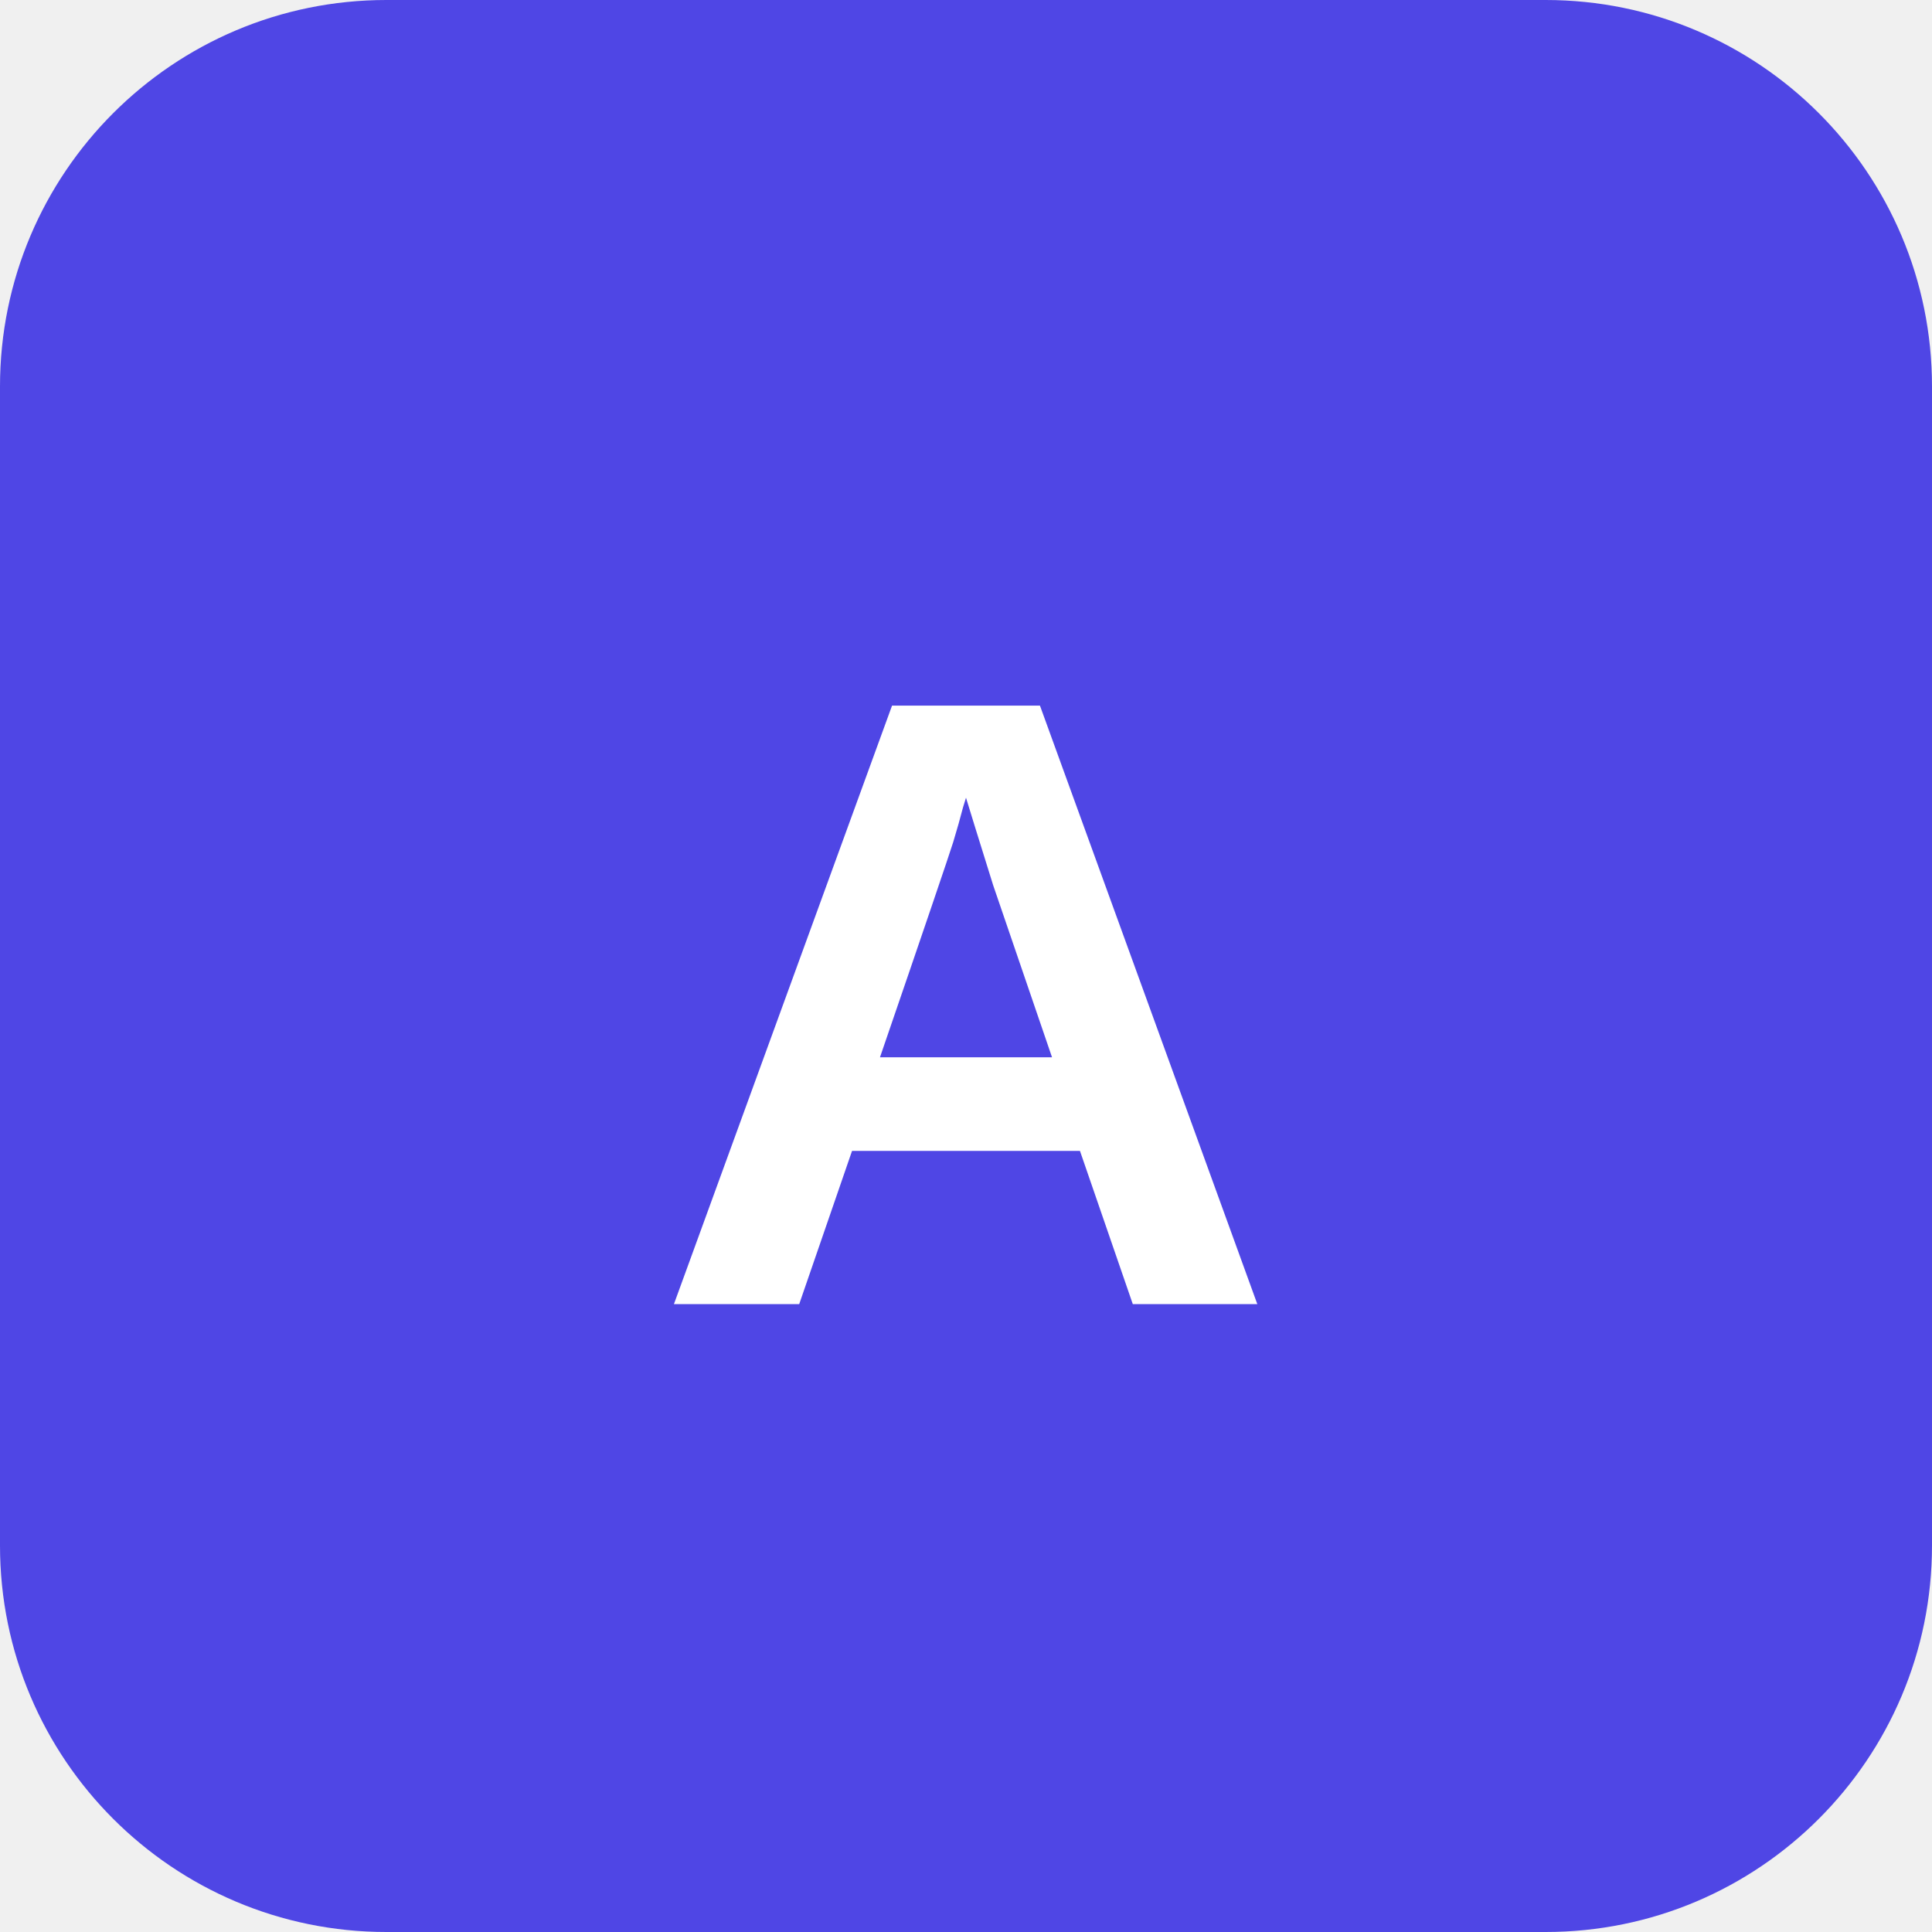
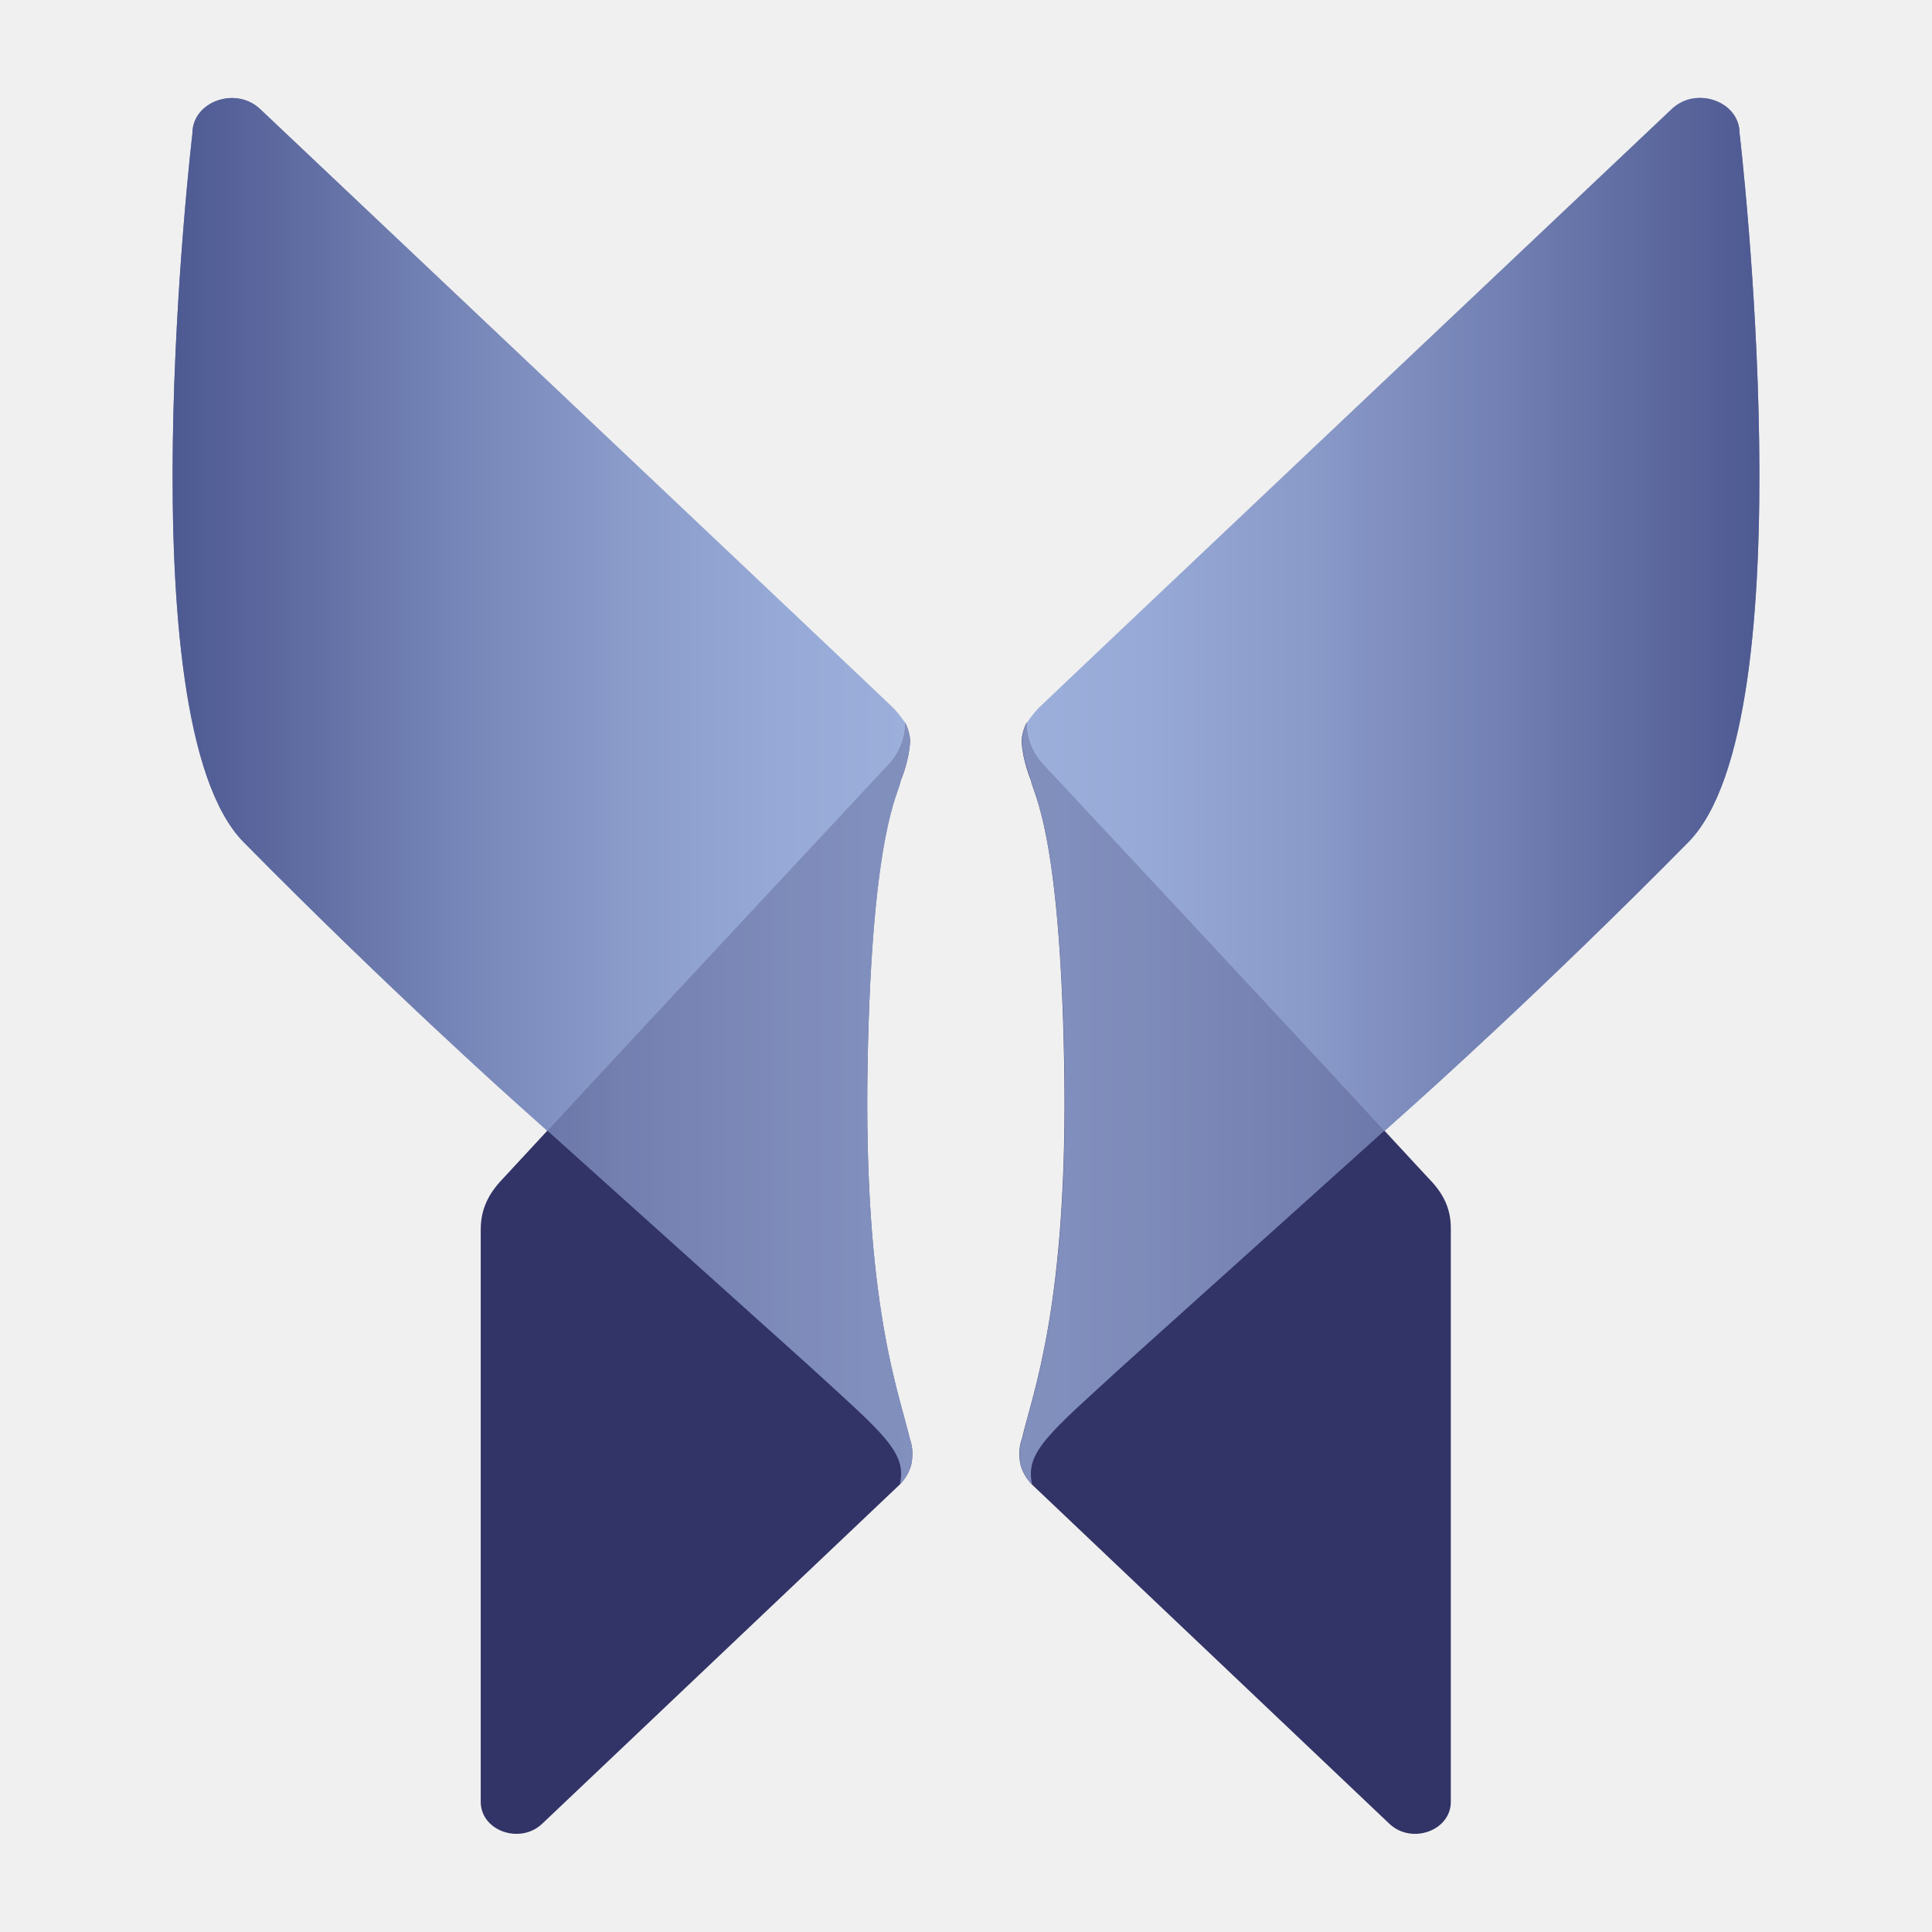
- <svg xmlns="http://www.w3.org/2000/svg" viewBox="0 0 40 40" width="40" height="40">
-   <rect width="40" height="40" rx="8" fill="#4F46E5" />
-   <text x="20" y="27" font-family="Arial, sans-serif" font-size="18" font-weight="bold" fill="white" text-anchor="middle">A</text>
+ <svg xmlns="http://www.w3.org/2000/svg" version="1.1" id="Ebene_1" x="0px" y="0px" viewBox="0 0 850.4 850.4" style="enable-background:new 0 0 850.4 850.4;" xml:space="preserve">
+   <style type="text/css">
+ 	.st0{fill:#323366;}
+ 	.st1{opacity:0.75;fill:url(#SVGID_1_);}
+ 	.st2{fill:url(#SVGID_2_);}
+ 	.st3{opacity:0.75;fill:url(#SVGID_3_);}
+ 	.st4{fill:url(#SVGID_4_);}
+ </style>
+   <g>
+     <g>
+       <path class="st0" d="M628.2,518l-18.8-20.3c-31.6-34.4-149.9-161.1-149.9-161.1c-4.3-4.5-7.5-10.9-7.5-18.6c-1,1.4-2.5,6-2.3,8.7    c0.6,8.7,4,16.6,4.1,16.8c0.8,5.8,12.7,21.3,14.6,123.9c2,107-14.1,146.2-18.5,165.6c-0.3,1.2-2,4.8-0.8,11.2    c0.5,2.6,1.8,4.7,1.9,4.9c0.3,0.5,0.6,1,0.9,1.5c1,1.4,2,2.6,2.2,2.7c0,0,0.1,0.1,0.1,0.1l157.4,149.4c9.8,9.2,27,3,27-9.7V541.3    C638.8,530.5,634,523.9,628.2,518z" />
+       <g>
+         <linearGradient id="SVGID_1_" gradientUnits="userSpaceOnUse" x1="448.813" y1="348.297" x2="774.397" y2="348.297">
+           <stop offset="4.795011e-08" style="stop-color:#9CAFDB" />
+           <stop offset="0.164" style="stop-color:#97A9D6" />
+           <stop offset="0.392" style="stop-color:#8999C8" />
+           <stop offset="0.655" style="stop-color:#717FB2" />
+           <stop offset="0.945" style="stop-color:#535F96" />
+           <stop offset="1" style="stop-color:#4D5991" />
+         </linearGradient>
+         <path class="st1" d="M494.8,600.7c-33.2,30.4-43.7,38.4-40.5,52.7c0,0.1-0.1,0-0.1-0.1c-0.2,0-1.2-1.2-2.2-2.7     c-0.3-0.5-0.7-1-0.9-1.5c-0.1-0.2-1.4-2.3-1.9-4.9c-1.2-6.4,0.5-10,0.8-11.2c4.3-19.3,20.5-58.6,18.5-165.6     c-2-102.6-13.9-118.1-14.6-123.9c0-0.2-3.5-8.1-4.1-16.8c-0.2-2.7,1.3-7.3,2.3-8.7c1.5-2.1,2.4-3.4,4.7-6     c1.8-2,279.1-264.1,279.1-264.1c10.7-10.1,29.8-3.3,29.8,10.7c0,0,30.5,258.1-22.6,311.9c-64.2,65.1-120.3,115.1-120.3,115.1     L494.8,600.7z" />
+         <linearGradient id="SVGID_2_" gradientUnits="userSpaceOnUse" x1="452.085" y1="270.463" x2="774.397" y2="270.463">
+           <stop offset="4.795011e-08" style="stop-color:#9CAFDB" />
+           <stop offset="0.164" style="stop-color:#97A9D6" />
+           <stop offset="0.392" style="stop-color:#8999C8" />
+           <stop offset="0.655" style="stop-color:#717FB2" />
+           <stop offset="0.945" style="stop-color:#535F96" />
+           <stop offset="1" style="stop-color:#4D5991" />
+         </linearGradient>
+         <path class="st2" d="M765.7,58.7c0-14-19-20.9-29.8-10.7c0,0-277.3,262.1-279.1,264.1c-2.3,2.6-3.2,3.8-4.7,6     c0,7.7,3.2,14.1,7.5,18.6c0,0,118.3,126.7,149.9,161.1v0l13.4-12c0,0,56.1-50,120.3-115.1C796.2,316.8,765.7,58.7,765.7,58.7z" />
+       </g>
+     </g>
+     <g>
+       <path class="st0" d="M222.1,518l18.8-20.3c31.6-34.4,149.9-161.1,149.9-161.1c4.3-4.5,7.5-10.9,7.5-18.6c1,1.4,2.5,6,2.3,8.7    c-0.6,8.7-4,16.6-4.1,16.8c-0.8,5.8-12.7,21.3-14.6,123.9c-2,107,14.1,146.2,18.5,165.6c0.3,1.2,2,4.8,0.8,11.2    c-0.5,2.6-1.8,4.7-1.9,4.9c-0.3,0.5-0.6,1-0.9,1.5c-1,1.4-2,2.6-2.2,2.7c0,0-0.1,0.1-0.1,0.1L238.6,802.8c-9.8,9.2-27,3-27-9.7    V541.3C211.6,530.5,216.4,523.9,222.1,518z" />
+       <g>
+         <linearGradient id="SVGID_3_" gradientUnits="userSpaceOnUse" x1="75.997" y1="348.297" x2="401.581" y2="348.297">
+           <stop offset="0" style="stop-color:#4D5991" />
+           <stop offset="5.486244e-02" style="stop-color:#535F96" />
+           <stop offset="0.344" style="stop-color:#717FB2" />
+           <stop offset="0.609" style="stop-color:#8999C8" />
+           <stop offset="0.836" style="stop-color:#97A9D6" />
+           <stop offset="1" style="stop-color:#9CAFDB" />
+         </linearGradient>
+         <path class="st3" d="M355.6,600.7c33.2,30.4,43.7,38.4,40.5,52.7c0,0.1,0.1,0,0.1-0.1c0.2,0,1.2-1.2,2.2-2.7     c0.3-0.5,0.7-1,0.9-1.5c0.1-0.2,1.4-2.3,1.9-4.9c1.2-6.4-0.5-10-0.8-11.2c-4.3-19.3-20.5-58.6-18.5-165.6     c2-102.6,13.9-118.1,14.6-123.9c0-0.2,3.5-8.1,4.1-16.8c0.2-2.7-1.3-7.3-2.3-8.7c-1.5-2.1-2.4-3.4-4.7-6     C391.8,310.1,114.5,48,114.5,48c-10.7-10.1-29.8-3.3-29.8,10.7c0,0-30.5,258.1,22.6,311.9c64.2,65.1,120.3,115.1,120.3,115.1     L355.6,600.7z" />
+         <linearGradient id="SVGID_4_" gradientUnits="userSpaceOnUse" x1="75.997" y1="270.463" x2="398.308" y2="270.463">
+           <stop offset="0" style="stop-color:#4D5991" />
+           <stop offset="9.945261e-02" style="stop-color:#58649B" />
+           <stop offset="0.366" style="stop-color:#7483B5" />
+           <stop offset="0.614" style="stop-color:#8A9BCA" />
+           <stop offset="0.833" style="stop-color:#97AAD7" />
+           <stop offset="1" style="stop-color:#9CAFDB" />
+         </linearGradient>
+         <path class="st4" d="M84.7,58.7c0-14,19-20.9,29.8-10.7c0,0,277.3,262.1,279.1,264.1c2.3,2.6,3.2,3.8,4.7,6     c0,7.7-3.2,14.1-7.5,18.6c0,0-118.3,126.7-149.9,161.1v0l-13.4-12c0,0-56.1-50-120.3-115.1C54.2,316.8,84.7,58.7,84.7,58.7z" />
+       </g>
+     </g>
+   </g>
</svg>
